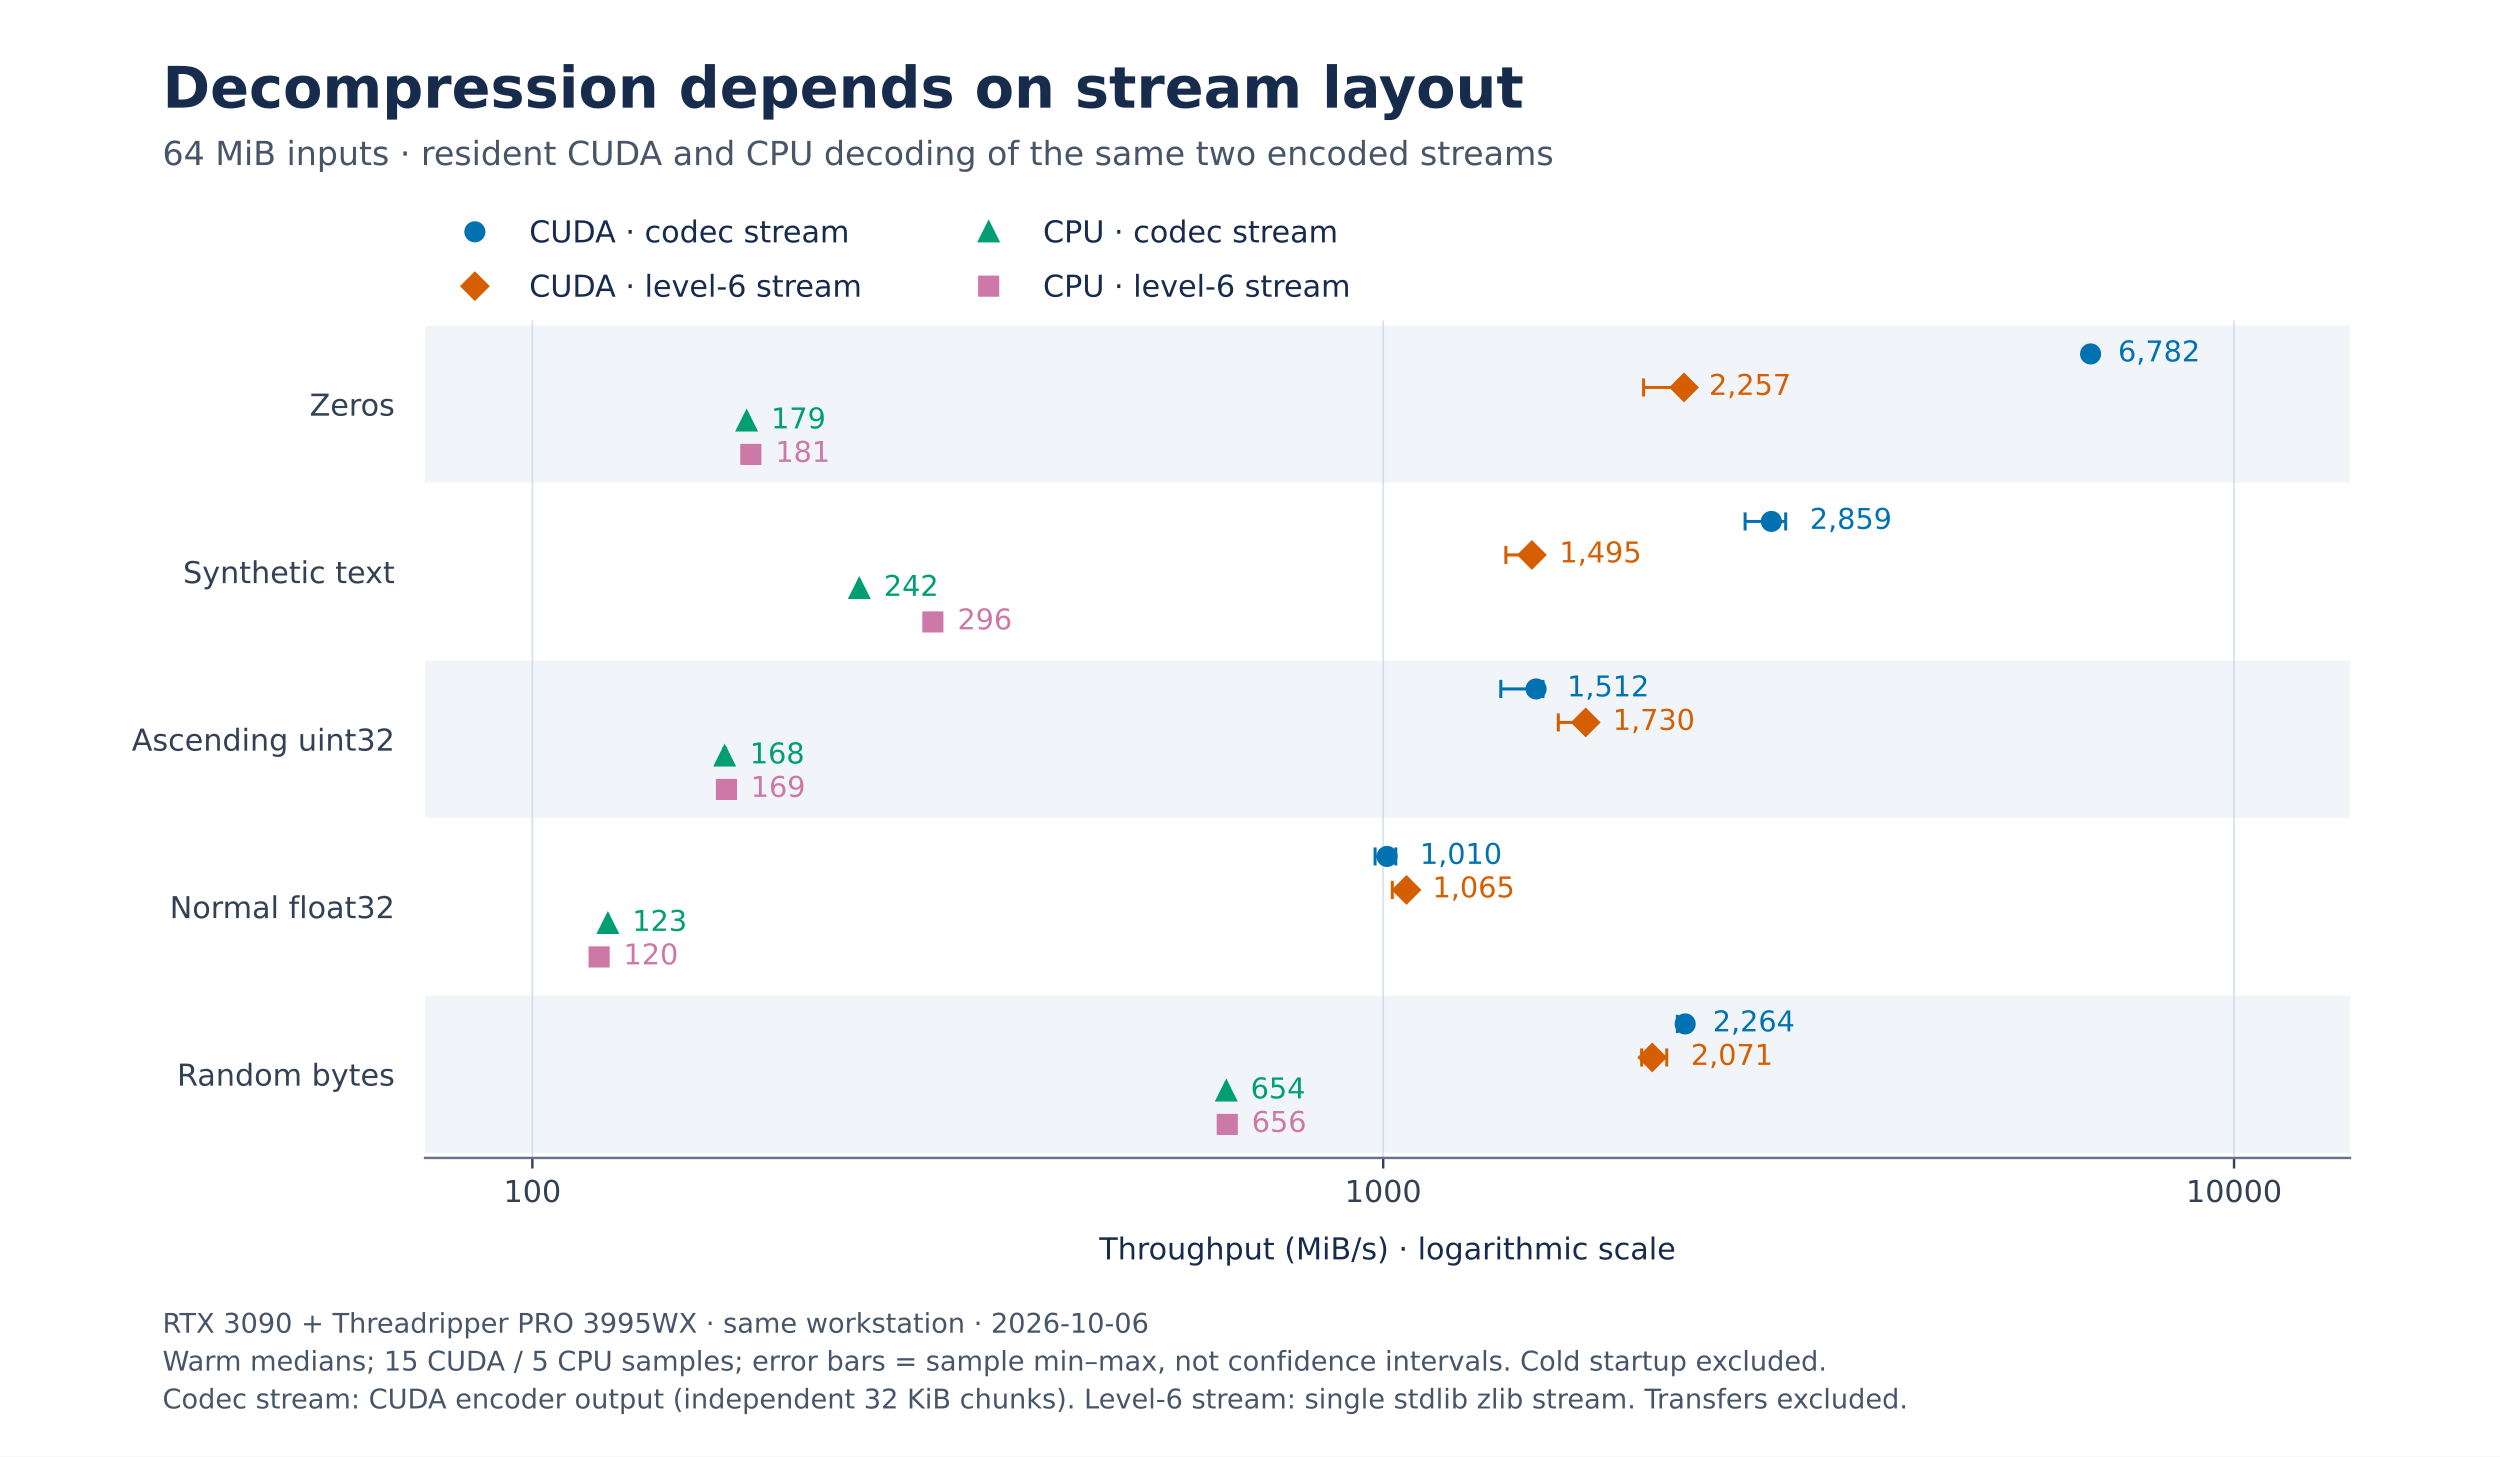
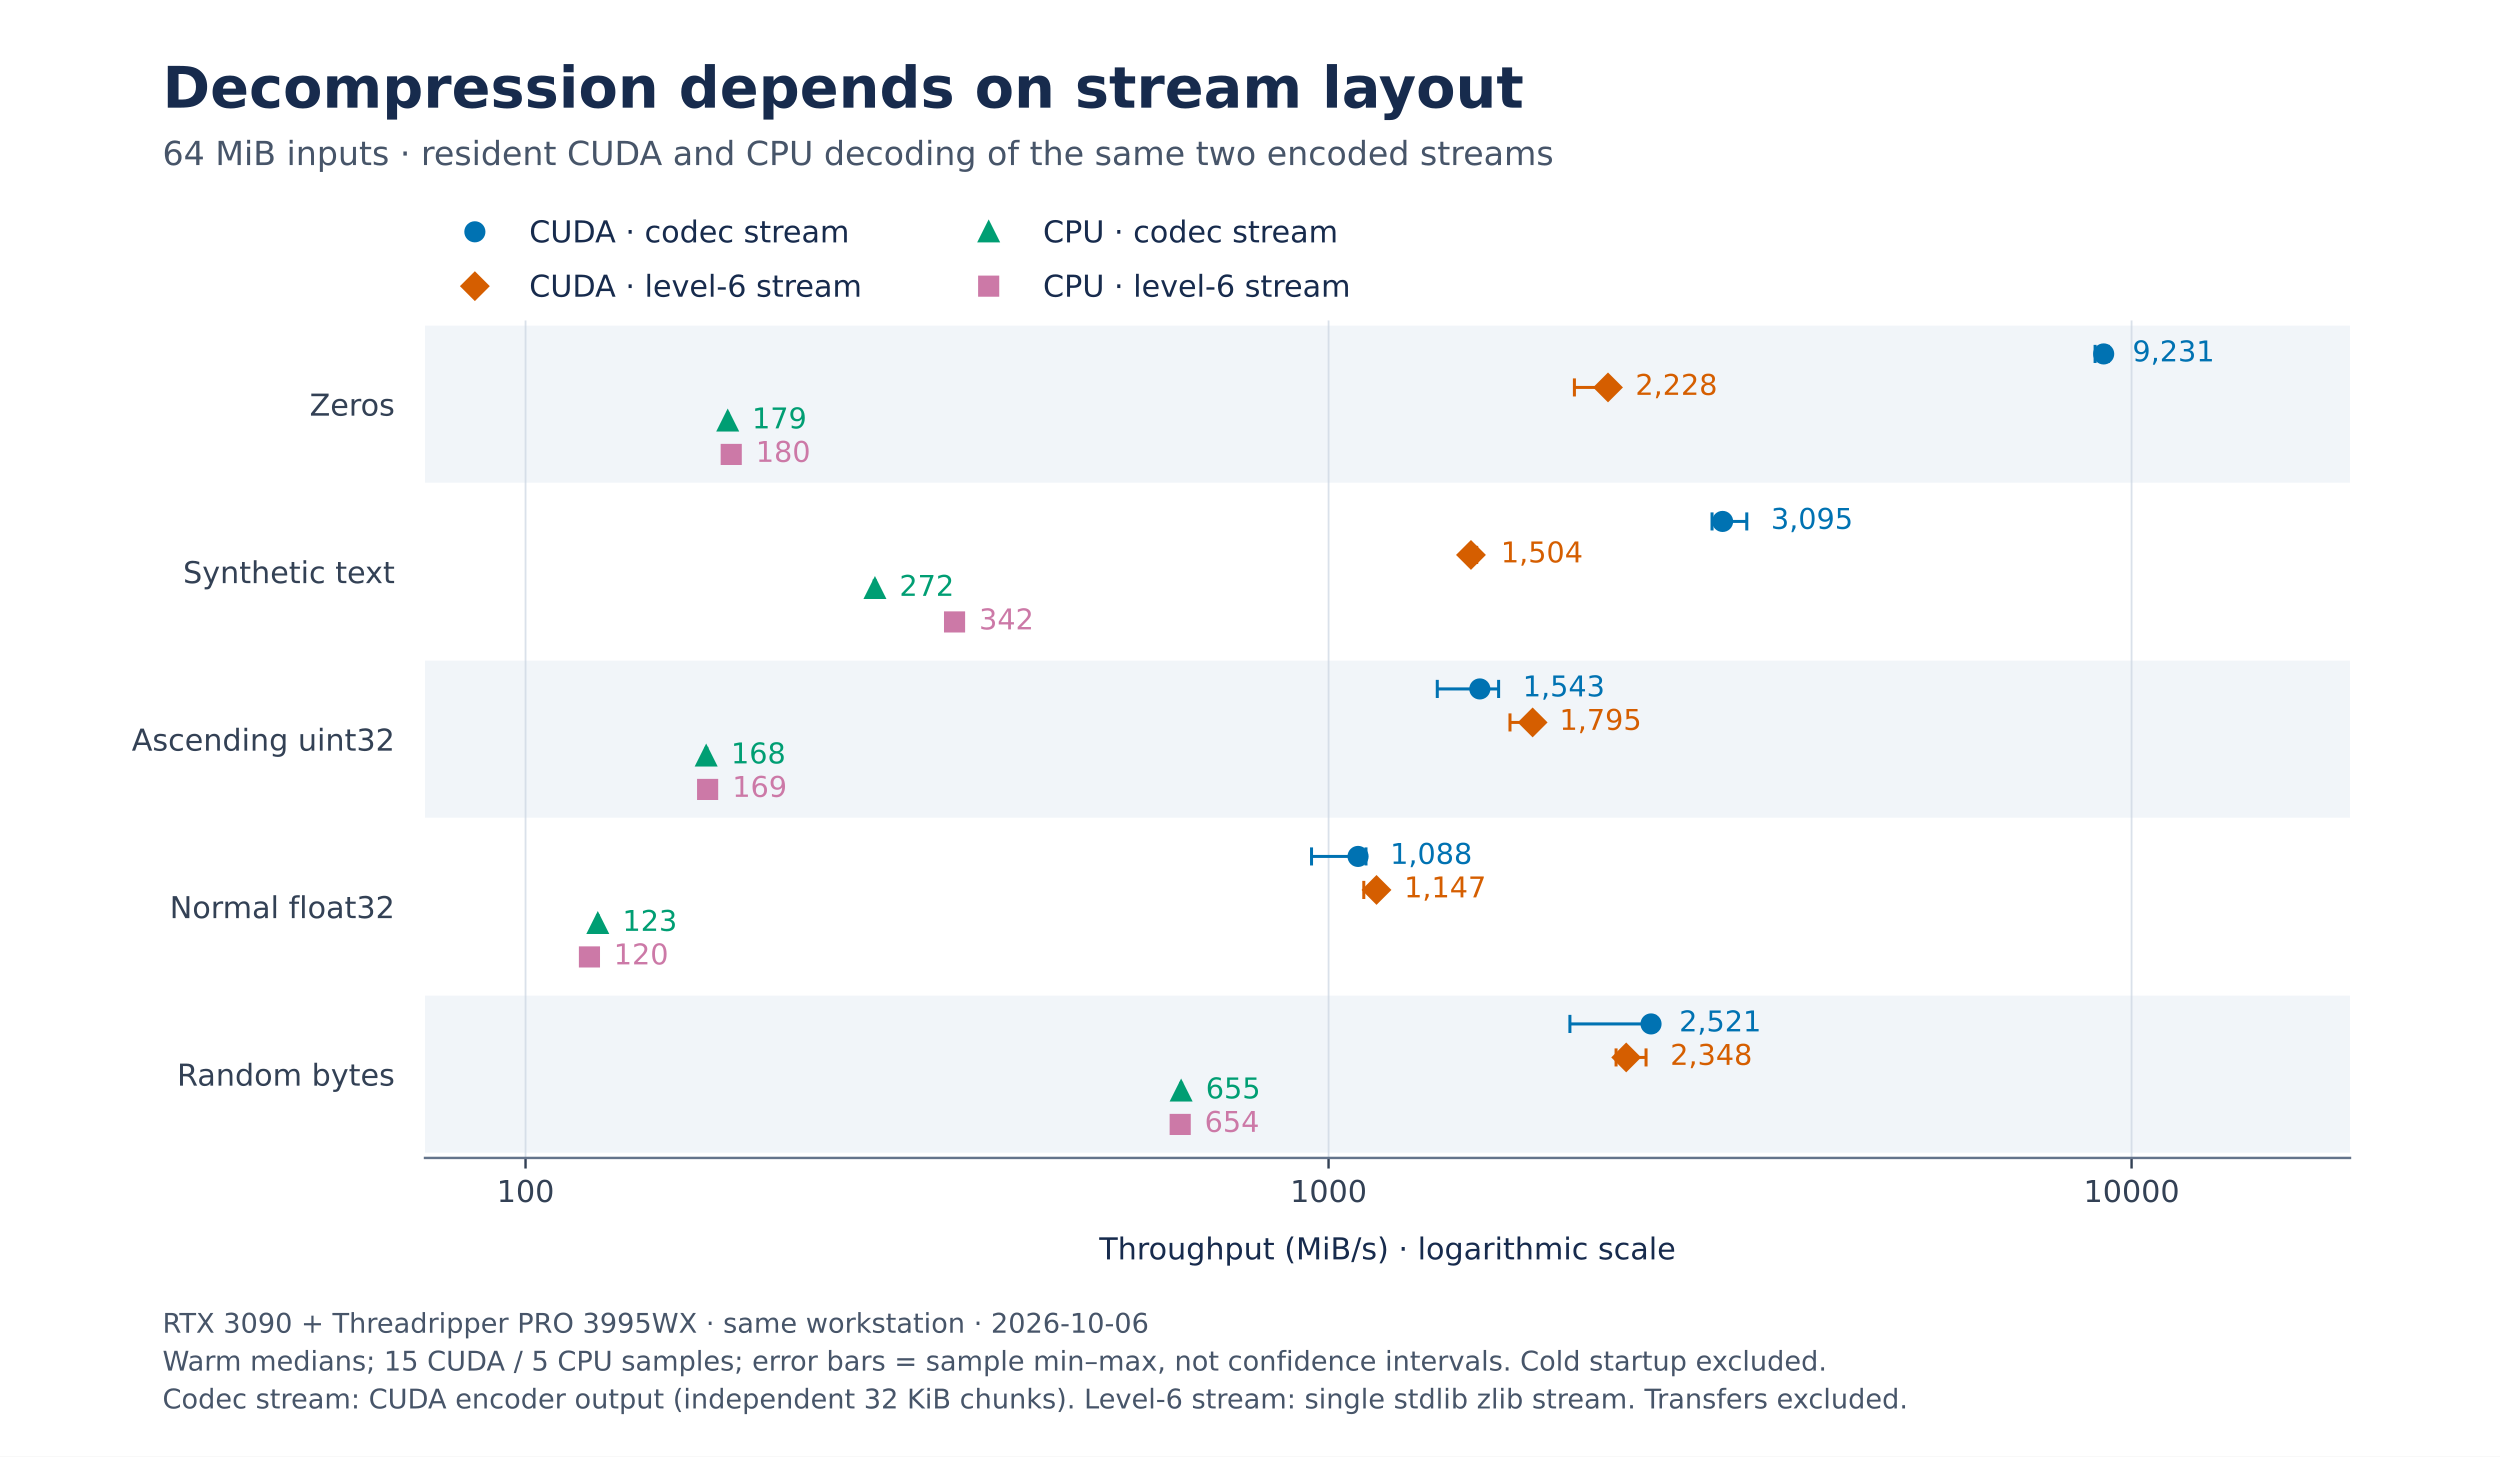
<svg xmlns="http://www.w3.org/2000/svg" xmlns:xlink="http://www.w3.org/1999/xlink" width="828pt" height="482.4pt" viewBox="0 0 828 482.4" version="1.1">
  <defs>
    <style type="text/css">*{stroke-linejoin: round; stroke-linecap: butt}</style>
  </defs>
  <g id="figure_1">
    <g id="patch_1">
      <path d="M 0 482.4 L 828 482.4 L 828 0 L 0 0 z " style="fill: #ffffff" />
    </g>
    <g id="axes_1">
      <g id="patch_2">
        <path d="M 140.76 383.508 L 778.32 383.508 L 778.32 106.128 L 140.76 106.128 z " style="fill: #ffffff" />
      </g>
      <g id="patch_3">
        <path d="M 140.76 108.347 L 778.32 108.347 L 778.32 159.385 L 140.76 159.385 z " clip-path="url(#p7696793b00)" style="fill: #f1f5f9; stroke: #f1f5f9; stroke-linejoin: miter" />
      </g>
      <g id="patch_4">
        <path d="M 140.76 219.299 L 778.32 219.299 L 778.32 270.337 L 140.76 270.337 z " clip-path="url(#p7696793b00)" style="fill: #f1f5f9; stroke: #f1f5f9; stroke-linejoin: miter" />
      </g>
      <g id="patch_5">
        <path d="M 140.76 330.251 L 778.32 330.251 L 778.32 381.289 L 140.76 381.289 z " clip-path="url(#p7696793b00)" style="fill: #f1f5f9; stroke: #f1f5f9; stroke-linejoin: miter" />
      </g>
      <g id="matplotlib.axis_1">
        <g id="xtick_1">
          <g id="line2d_1">
-             <path d="M 176.315 383.508 L 176.315 106.128 " clip-path="url(#p7696793b00)" style="fill: none; stroke: #cbd5e1; stroke-opacity: 0.7; stroke-width: 0.6; stroke-linecap: square" />
+             <path d="M 174.059 383.508 L 174.059 106.128 " clip-path="url(#p7696793b00)" style="fill: none; stroke: #cbd5e1; stroke-opacity: 0.7; stroke-width: 0.6; stroke-linecap: square" />
          </g>
          <g id="line2d_2">
            <defs>
              <path id="mdb11cd550d" d="M 0 0 L 0 3.5 " style="stroke: #334155; stroke-width: 0.8" />
            </defs>
            <g>
-               <use xlink:href="#mdb11cd550d" x="176.315" y="383.508" style="fill: #334155; stroke: #334155; stroke-width: 0.8" />
+               <use xlink:href="#mdb11cd550d" x="174.059" y="383.508" style="fill: #334155; stroke: #334155; stroke-width: 0.8" />
            </g>
          </g>
          <g id="text_1">
-             <text style="font-size: 10px; font-family: 'DejaVu Sans'; text-anchor: middle; fill: #334155" x="176.315" y="398.106" transform="rotate(-0 176.3151 398.1057)">100</text>
+             <text style="font-size: 10px; font-family: 'DejaVu Sans'; text-anchor: middle; fill: #334155" x="174.059" y="398.106" transform="rotate(-0 174.0594 398.1057)">100</text>
          </g>
        </g>
        <g id="xtick_2">
          <g id="line2d_3">
-             <path d="M 458.116 383.508 L 458.116 106.128 " clip-path="url(#p7696793b00)" style="fill: none; stroke: #cbd5e1; stroke-opacity: 0.7; stroke-width: 0.6; stroke-linecap: square" />
+             <path d="M 440.019 383.508 L 440.019 106.128 " clip-path="url(#p7696793b00)" style="fill: none; stroke: #cbd5e1; stroke-opacity: 0.7; stroke-width: 0.6; stroke-linecap: square" />
          </g>
          <g id="line2d_4">
            <g>
-               <use xlink:href="#mdb11cd550d" x="458.116" y="383.508" style="fill: #334155; stroke: #334155; stroke-width: 0.8" />
+               <use xlink:href="#mdb11cd550d" x="440.019" y="383.508" style="fill: #334155; stroke: #334155; stroke-width: 0.8" />
            </g>
          </g>
          <g id="text_2">
-             <text style="font-size: 10px; font-family: 'DejaVu Sans'; text-anchor: middle; fill: #334155" x="458.116" y="398.106" transform="rotate(-0 458.1164 398.1057)">1000</text>
+             <text style="font-size: 10px; font-family: 'DejaVu Sans'; text-anchor: middle; fill: #334155" x="440.019" y="398.106" transform="rotate(-0 440.0189 398.1057)">1000</text>
          </g>
        </g>
        <g id="xtick_3">
          <g id="line2d_5">
-             <path d="M 739.918 383.508 L 739.918 106.128 " clip-path="url(#p7696793b00)" style="fill: none; stroke: #cbd5e1; stroke-opacity: 0.7; stroke-width: 0.6; stroke-linecap: square" />
+             <path d="M 705.978 383.508 L 705.978 106.128 " clip-path="url(#p7696793b00)" style="fill: none; stroke: #cbd5e1; stroke-opacity: 0.7; stroke-width: 0.6; stroke-linecap: square" />
          </g>
          <g id="line2d_6">
            <g>
-               <use xlink:href="#mdb11cd550d" x="739.918" y="383.508" style="fill: #334155; stroke: #334155; stroke-width: 0.8" />
+               <use xlink:href="#mdb11cd550d" x="705.978" y="383.508" style="fill: #334155; stroke: #334155; stroke-width: 0.8" />
            </g>
          </g>
          <g id="text_3">
-             <text style="font-size: 10px; font-family: 'DejaVu Sans'; text-anchor: middle; fill: #334155" x="739.918" y="398.106" transform="rotate(-0 739.9178 398.1057)">10000</text>
+             <text style="font-size: 10px; font-family: 'DejaVu Sans'; text-anchor: middle; fill: #334155" x="705.978" y="398.106" transform="rotate(-0 705.9784 398.1057)">10000</text>
          </g>
        </g>
        <g id="text_4">
          <text style="font-size: 10px; font-family: 'DejaVu Sans'; text-anchor: middle; fill: #172b4d" x="459.54" y="417.106" transform="rotate(-0 459.54 417.1064)">Throughput (MiB/s) · logarithmic scale</text>
        </g>
      </g>
      <g id="matplotlib.axis_2">
        <g id="ytick_1">
          <g id="line2d_7" />
          <g id="text_5">
            <text style="font-size: 10px; font-family: 'DejaVu Sans'; text-anchor: end; fill: #334155" x="130.76" y="137.665" transform="rotate(-0 130.76 137.6648)">Zeros</text>
          </g>
        </g>
        <g id="ytick_2">
          <g id="line2d_8" />
          <g id="text_6">
            <text style="font-size: 10px; font-family: 'DejaVu Sans'; text-anchor: end; fill: #334155" x="130.76" y="193.141" transform="rotate(-0 130.76 193.1412)">Synthetic text</text>
          </g>
        </g>
        <g id="ytick_3">
          <g id="line2d_9" />
          <g id="text_7">
            <text style="font-size: 10px; font-family: 'DejaVu Sans'; text-anchor: end; fill: #334155" x="130.76" y="248.617" transform="rotate(-0 130.76 248.6172)">Ascending uint32</text>
          </g>
        </g>
        <g id="ytick_4">
          <g id="line2d_10" />
          <g id="text_8">
            <text style="font-size: 10px; font-family: 'DejaVu Sans'; text-anchor: end; fill: #334155" x="130.76" y="304.093" transform="rotate(-0 130.76 304.0932)">Normal float32</text>
          </g>
        </g>
        <g id="ytick_5">
          <g id="line2d_11" />
          <g id="text_9">
            <text style="font-size: 10px; font-family: 'DejaVu Sans'; text-anchor: end; fill: #334155" x="130.76" y="359.569" transform="rotate(-0 130.76 359.5692)">Random bytes</text>
          </g>
        </g>
      </g>
      <g id="patch_6">
        <path d="M 140.76 383.508 L 778.32 383.508 " style="fill: none; stroke: #64748b; stroke-width: 0.8; stroke-linejoin: miter; stroke-linecap: square" />
      </g>
      <g id="LineCollection_1">
-         <path d="M 691.372 117.223 L 693.489 117.223 " clip-path="url(#p7696793b00)" style="fill: none; stroke: #0072b2" />
+         <path d="M 693.895 117.223 L 698.258 117.223 " clip-path="url(#p7696793b00)" style="fill: none; stroke: #0072b2" />
      </g>
      <g id="line2d_12">
        <defs>
          <path id="m80cfbcdc09" d="M 0 3 L 0 -3 " style="stroke: #0072b2" />
        </defs>
        <g clip-path="url(#p7696793b00)">
-           <use xlink:href="#m80cfbcdc09" x="691.372" y="117.223" style="fill: #0072b2; stroke: #0072b2" />
+           <use xlink:href="#m80cfbcdc09" x="693.895" y="117.223" style="fill: #0072b2; stroke: #0072b2" />
        </g>
      </g>
      <g id="line2d_13">
        <g clip-path="url(#p7696793b00)">
-           <use xlink:href="#m80cfbcdc09" x="693.489" y="117.223" style="fill: #0072b2; stroke: #0072b2" />
+           <use xlink:href="#m80cfbcdc09" x="698.258" y="117.223" style="fill: #0072b2; stroke: #0072b2" />
        </g>
      </g>
      <g id="text_10">
-         <text style="font-size: 9.5px; font-family: 'DejaVu Sans'; text-anchor: start; fill: #0072b2" x="701.489" y="119.691" transform="rotate(-0 701.4893 119.691)">6,782</text>
+         <text style="font-size: 9.5px; font-family: 'DejaVu Sans'; text-anchor: start; fill: #0072b2" x="706.258" y="119.691" transform="rotate(-0 706.2582 119.691)">9,231</text>
      </g>
      <g id="LineCollection_2">
-         <path d="M 544.357 128.318 L 558.009 128.318 " clip-path="url(#p7696793b00)" style="fill: none; stroke: #d55e00" />
+         <path d="M 521.445 128.318 L 533.624 128.318 " clip-path="url(#p7696793b00)" style="fill: none; stroke: #d55e00" />
      </g>
      <g id="line2d_14">
        <defs>
          <path id="mbd5bac8d59" d="M 0 3 L 0 -3 " style="stroke: #d55e00" />
        </defs>
        <g clip-path="url(#p7696793b00)">
-           <use xlink:href="#mbd5bac8d59" x="544.357" y="128.318" style="fill: #d55e00; stroke: #d55e00" />
+           <use xlink:href="#mbd5bac8d59" x="521.445" y="128.318" style="fill: #d55e00; stroke: #d55e00" />
        </g>
      </g>
      <g id="line2d_15">
        <g clip-path="url(#p7696793b00)">
-           <use xlink:href="#mbd5bac8d59" x="558.009" y="128.318" style="fill: #d55e00; stroke: #d55e00" />
+           <use xlink:href="#mbd5bac8d59" x="533.624" y="128.318" style="fill: #d55e00; stroke: #d55e00" />
        </g>
      </g>
      <g id="text_11">
-         <text style="font-size: 9.5px; font-family: 'DejaVu Sans'; text-anchor: start; fill: #d55e00" x="566.009" y="130.786" transform="rotate(-0 566.0086 130.7862)">2,257</text>
+         <text style="font-size: 9.5px; font-family: 'DejaVu Sans'; text-anchor: start; fill: #d55e00" x="541.624" y="130.786" transform="rotate(-0 541.6245 130.7862)">2,228</text>
      </g>
      <g id="LineCollection_3">
-         <path d="M 247.245 139.414 L 247.387 139.414 " clip-path="url(#p7696793b00)" style="fill: none; stroke: #009e73" />
+         <path d="M 240.971 139.414 L 241.075 139.414 " clip-path="url(#p7696793b00)" style="fill: none; stroke: #009e73" />
      </g>
      <g id="line2d_16">
        <defs>
          <path id="md7ef5a2eea" d="M 0 3 L 0 -3 " style="stroke: #009e73" />
        </defs>
        <g clip-path="url(#p7696793b00)">
-           <use xlink:href="#md7ef5a2eea" x="247.245" y="139.414" style="fill: #009e73; stroke: #009e73" />
+           <use xlink:href="#md7ef5a2eea" x="240.971" y="139.414" style="fill: #009e73; stroke: #009e73" />
        </g>
      </g>
      <g id="line2d_17">
        <g clip-path="url(#p7696793b00)">
-           <use xlink:href="#md7ef5a2eea" x="247.387" y="139.414" style="fill: #009e73; stroke: #009e73" />
+           <use xlink:href="#md7ef5a2eea" x="241.075" y="139.414" style="fill: #009e73; stroke: #009e73" />
        </g>
      </g>
      <g id="text_12">
-         <text style="font-size: 9.5px; font-family: 'DejaVu Sans'; text-anchor: start; fill: #009e73" x="255.387" y="141.881" transform="rotate(-0 255.3872 141.8814)">179</text>
+         <text style="font-size: 9.5px; font-family: 'DejaVu Sans'; text-anchor: start; fill: #009e73" x="249.075" y="141.881" transform="rotate(-0 249.0749 141.8814)">179</text>
      </g>
      <g id="LineCollection_4">
-         <path d="M 248.674 150.509 L 248.814 150.509 " clip-path="url(#p7696793b00)" style="fill: none; stroke: #cc79a7" />
+         <path d="M 242.048 150.509 L 242.33 150.509 " clip-path="url(#p7696793b00)" style="fill: none; stroke: #cc79a7" />
      </g>
      <g id="line2d_18">
        <defs>
          <path id="me2fd30c0d4" d="M 0 3 L 0 -3 " style="stroke: #cc79a7" />
        </defs>
        <g clip-path="url(#p7696793b00)">
-           <use xlink:href="#me2fd30c0d4" x="248.674" y="150.509" style="fill: #cc79a7; stroke: #cc79a7" />
+           <use xlink:href="#me2fd30c0d4" x="242.048" y="150.509" style="fill: #cc79a7; stroke: #cc79a7" />
        </g>
      </g>
      <g id="line2d_19">
        <g clip-path="url(#p7696793b00)">
-           <use xlink:href="#me2fd30c0d4" x="248.814" y="150.509" style="fill: #cc79a7; stroke: #cc79a7" />
+           <use xlink:href="#me2fd30c0d4" x="242.33" y="150.509" style="fill: #cc79a7; stroke: #cc79a7" />
        </g>
      </g>
      <g id="text_13">
-         <text style="font-size: 9.5px; font-family: 'DejaVu Sans'; text-anchor: start; fill: #cc79a7" x="256.814" y="152.977" transform="rotate(-0 256.8142 152.9766)">181</text>
+         <text style="font-size: 9.5px; font-family: 'DejaVu Sans'; text-anchor: start; fill: #cc79a7" x="250.33" y="152.977" transform="rotate(-0 250.3302 152.9766)">180</text>
      </g>
      <g id="LineCollection_5">
-         <path d="M 577.983 172.699 L 591.414 172.699 " clip-path="url(#p7696793b00)" style="fill: none; stroke: #0072b2" />
+         <path d="M 567.027 172.699 L 578.532 172.699 " clip-path="url(#p7696793b00)" style="fill: none; stroke: #0072b2" />
      </g>
      <g id="line2d_20">
        <g clip-path="url(#p7696793b00)">
-           <use xlink:href="#m80cfbcdc09" x="577.983" y="172.699" style="fill: #0072b2; stroke: #0072b2" />
+           <use xlink:href="#m80cfbcdc09" x="567.027" y="172.699" style="fill: #0072b2; stroke: #0072b2" />
        </g>
      </g>
      <g id="line2d_21">
        <g clip-path="url(#p7696793b00)">
-           <use xlink:href="#m80cfbcdc09" x="591.414" y="172.699" style="fill: #0072b2; stroke: #0072b2" />
+           <use xlink:href="#m80cfbcdc09" x="578.532" y="172.699" style="fill: #0072b2; stroke: #0072b2" />
        </g>
      </g>
      <g id="text_14">
-         <text style="font-size: 9.5px; font-family: 'DejaVu Sans'; text-anchor: start; fill: #0072b2" x="599.414" y="175.167" transform="rotate(-0 599.4139 175.167)">2,859</text>
+         <text style="font-size: 9.5px; font-family: 'DejaVu Sans'; text-anchor: start; fill: #0072b2" x="586.532" y="175.167" transform="rotate(-0 586.5316 175.167)">3,095</text>
      </g>
      <g id="LineCollection_6">
-         <path d="M 498.747 183.794 L 508.497 183.794 " clip-path="url(#p7696793b00)" style="fill: none; stroke: #d55e00" />
+         <path d="M 486.151 183.794 L 489.081 183.794 " clip-path="url(#p7696793b00)" style="fill: none; stroke: #d55e00" />
      </g>
      <g id="line2d_22">
        <g clip-path="url(#p7696793b00)">
-           <use xlink:href="#mbd5bac8d59" x="498.747" y="183.794" style="fill: #d55e00; stroke: #d55e00" />
+           <use xlink:href="#mbd5bac8d59" x="486.151" y="183.794" style="fill: #d55e00; stroke: #d55e00" />
        </g>
      </g>
      <g id="line2d_23">
        <g clip-path="url(#p7696793b00)">
-           <use xlink:href="#mbd5bac8d59" x="508.497" y="183.794" style="fill: #d55e00; stroke: #d55e00" />
+           <use xlink:href="#mbd5bac8d59" x="489.081" y="183.794" style="fill: #d55e00; stroke: #d55e00" />
        </g>
      </g>
      <g id="text_15">
-         <text style="font-size: 9.5px; font-family: 'DejaVu Sans'; text-anchor: start; fill: #d55e00" x="516.497" y="186.262" transform="rotate(-0 516.4972 186.2622)">1,495</text>
+         <text style="font-size: 9.5px; font-family: 'DejaVu Sans'; text-anchor: start; fill: #d55e00" x="497.081" y="186.262" transform="rotate(-0 497.0807 186.2622)">1,504</text>
      </g>
      <g id="LineCollection_7">
-         <path d="M 284.578 194.89 L 284.736 194.89 " clip-path="url(#p7696793b00)" style="fill: none; stroke: #009e73" />
+         <path d="M 289.524 194.89 L 289.884 194.89 " clip-path="url(#p7696793b00)" style="fill: none; stroke: #009e73" />
      </g>
      <g id="line2d_24">
        <g clip-path="url(#p7696793b00)">
-           <use xlink:href="#md7ef5a2eea" x="284.578" y="194.89" style="fill: #009e73; stroke: #009e73" />
+           <use xlink:href="#md7ef5a2eea" x="289.524" y="194.89" style="fill: #009e73; stroke: #009e73" />
        </g>
      </g>
      <g id="line2d_25">
        <g clip-path="url(#p7696793b00)">
-           <use xlink:href="#md7ef5a2eea" x="284.736" y="194.89" style="fill: #009e73; stroke: #009e73" />
+           <use xlink:href="#md7ef5a2eea" x="289.884" y="194.89" style="fill: #009e73; stroke: #009e73" />
        </g>
      </g>
      <g id="text_16">
-         <text style="font-size: 9.5px; font-family: 'DejaVu Sans'; text-anchor: start; fill: #009e73" x="292.736" y="197.357" transform="rotate(-0 292.7363 197.3574)">242</text>
+         <text style="font-size: 9.5px; font-family: 'DejaVu Sans'; text-anchor: start; fill: #009e73" x="297.884" y="197.357" transform="rotate(-0 297.8843 197.3574)">272</text>
      </g>
      <g id="LineCollection_8">
-         <path d="M 308.83 205.985 L 309.092 205.985 " clip-path="url(#p7696793b00)" style="fill: none; stroke: #cc79a7" />
+         <path d="M 315.996 205.985 L 316.265 205.985 " clip-path="url(#p7696793b00)" style="fill: none; stroke: #cc79a7" />
      </g>
      <g id="line2d_26">
        <g clip-path="url(#p7696793b00)">
-           <use xlink:href="#me2fd30c0d4" x="308.83" y="205.985" style="fill: #cc79a7; stroke: #cc79a7" />
+           <use xlink:href="#me2fd30c0d4" x="315.996" y="205.985" style="fill: #cc79a7; stroke: #cc79a7" />
        </g>
      </g>
      <g id="line2d_27">
        <g clip-path="url(#p7696793b00)">
-           <use xlink:href="#me2fd30c0d4" x="309.092" y="205.985" style="fill: #cc79a7; stroke: #cc79a7" />
+           <use xlink:href="#me2fd30c0d4" x="316.265" y="205.985" style="fill: #cc79a7; stroke: #cc79a7" />
        </g>
      </g>
      <g id="text_17">
-         <text style="font-size: 9.5px; font-family: 'DejaVu Sans'; text-anchor: start; fill: #cc79a7" x="317.092" y="208.453" transform="rotate(-0 317.0921 208.4526)">296</text>
+         <text style="font-size: 9.5px; font-family: 'DejaVu Sans'; text-anchor: start; fill: #cc79a7" x="324.265" y="208.453" transform="rotate(-0 324.2652 208.4526)">342</text>
      </g>
      <g id="LineCollection_9">
-         <path d="M 497.065 228.175 L 511.03 228.175 " clip-path="url(#p7696793b00)" style="fill: none; stroke: #0072b2" />
+         <path d="M 476.03 228.175 L 496.338 228.175 " clip-path="url(#p7696793b00)" style="fill: none; stroke: #0072b2" />
      </g>
      <g id="line2d_28">
        <g clip-path="url(#p7696793b00)">
-           <use xlink:href="#m80cfbcdc09" x="497.065" y="228.175" style="fill: #0072b2; stroke: #0072b2" />
+           <use xlink:href="#m80cfbcdc09" x="476.03" y="228.175" style="fill: #0072b2; stroke: #0072b2" />
        </g>
      </g>
      <g id="line2d_29">
        <g clip-path="url(#p7696793b00)">
-           <use xlink:href="#m80cfbcdc09" x="511.03" y="228.175" style="fill: #0072b2; stroke: #0072b2" />
+           <use xlink:href="#m80cfbcdc09" x="496.338" y="228.175" style="fill: #0072b2; stroke: #0072b2" />
        </g>
      </g>
      <g id="text_18">
-         <text style="font-size: 9.5px; font-family: 'DejaVu Sans'; text-anchor: start; fill: #0072b2" x="519.03" y="230.643" transform="rotate(-0 519.0304 230.643)">1,512</text>
+         <text style="font-size: 9.5px; font-family: 'DejaVu Sans'; text-anchor: start; fill: #0072b2" x="504.338" y="230.643" transform="rotate(-0 504.3382 230.643)">1,543</text>
      </g>
      <g id="LineCollection_10">
-         <path d="M 516.112 239.27 L 526.162 239.27 " clip-path="url(#p7696793b00)" style="fill: none; stroke: #d55e00" />
+         <path d="M 500.108 239.27 L 508.5 239.27 " clip-path="url(#p7696793b00)" style="fill: none; stroke: #d55e00" />
      </g>
      <g id="line2d_30">
        <g clip-path="url(#p7696793b00)">
-           <use xlink:href="#mbd5bac8d59" x="516.112" y="239.27" style="fill: #d55e00; stroke: #d55e00" />
+           <use xlink:href="#mbd5bac8d59" x="500.108" y="239.27" style="fill: #d55e00; stroke: #d55e00" />
        </g>
      </g>
      <g id="line2d_31">
        <g clip-path="url(#p7696793b00)">
-           <use xlink:href="#mbd5bac8d59" x="526.162" y="239.27" style="fill: #d55e00; stroke: #d55e00" />
+           <use xlink:href="#mbd5bac8d59" x="508.5" y="239.27" style="fill: #d55e00; stroke: #d55e00" />
        </g>
      </g>
      <g id="text_19">
-         <text style="font-size: 9.5px; font-family: 'DejaVu Sans'; text-anchor: start; fill: #d55e00" x="534.162" y="241.738" transform="rotate(-0 534.1623 241.7382)">1,730</text>
+         <text style="font-size: 9.5px; font-family: 'DejaVu Sans'; text-anchor: start; fill: #d55e00" x="516.5" y="241.738" transform="rotate(-0 516.5002 241.7382)">1,795</text>
      </g>
      <g id="LineCollection_11">
-         <path d="M 239.707 250.366 L 240.347 250.366 " clip-path="url(#p7696793b00)" style="fill: none; stroke: #009e73" />
+         <path d="M 233.841 250.366 L 234.105 250.366 " clip-path="url(#p7696793b00)" style="fill: none; stroke: #009e73" />
      </g>
      <g id="line2d_32">
        <g clip-path="url(#p7696793b00)">
-           <use xlink:href="#md7ef5a2eea" x="239.707" y="250.366" style="fill: #009e73; stroke: #009e73" />
+           <use xlink:href="#md7ef5a2eea" x="233.841" y="250.366" style="fill: #009e73; stroke: #009e73" />
        </g>
      </g>
      <g id="line2d_33">
        <g clip-path="url(#p7696793b00)">
-           <use xlink:href="#md7ef5a2eea" x="240.347" y="250.366" style="fill: #009e73; stroke: #009e73" />
+           <use xlink:href="#md7ef5a2eea" x="234.105" y="250.366" style="fill: #009e73; stroke: #009e73" />
        </g>
      </g>
      <g id="text_20">
-         <text style="font-size: 9.5px; font-family: 'DejaVu Sans'; text-anchor: start; fill: #009e73" x="248.347" y="252.833" transform="rotate(-0 248.3474 252.8334)">168</text>
+         <text style="font-size: 9.5px; font-family: 'DejaVu Sans'; text-anchor: start; fill: #009e73" x="242.105" y="252.833" transform="rotate(-0 242.1047 252.8334)">168</text>
      </g>
      <g id="LineCollection_12">
-         <path d="M 240.509 261.461 L 240.647 261.461 " clip-path="url(#p7696793b00)" style="fill: none; stroke: #cc79a7" />
+         <path d="M 234.119 261.461 L 234.538 261.461 " clip-path="url(#p7696793b00)" style="fill: none; stroke: #cc79a7" />
      </g>
      <g id="line2d_34">
        <g clip-path="url(#p7696793b00)">
-           <use xlink:href="#me2fd30c0d4" x="240.509" y="261.461" style="fill: #cc79a7; stroke: #cc79a7" />
+           <use xlink:href="#me2fd30c0d4" x="234.119" y="261.461" style="fill: #cc79a7; stroke: #cc79a7" />
        </g>
      </g>
      <g id="line2d_35">
        <g clip-path="url(#p7696793b00)">
-           <use xlink:href="#me2fd30c0d4" x="240.647" y="261.461" style="fill: #cc79a7; stroke: #cc79a7" />
+           <use xlink:href="#me2fd30c0d4" x="234.538" y="261.461" style="fill: #cc79a7; stroke: #cc79a7" />
        </g>
      </g>
      <g id="text_21">
-         <text style="font-size: 9.5px; font-family: 'DejaVu Sans'; text-anchor: start; fill: #cc79a7" x="248.647" y="263.929" transform="rotate(-0 248.647 263.9286)">169</text>
+         <text style="font-size: 9.5px; font-family: 'DejaVu Sans'; text-anchor: start; fill: #cc79a7" x="242.538" y="263.929" transform="rotate(-0 242.5378 263.9286)">169</text>
      </g>
      <g id="LineCollection_13">
-         <path d="M 455.435 283.651 L 462.288 283.651 " clip-path="url(#p7696793b00)" style="fill: none; stroke: #0072b2" />
+         <path d="M 434.378 283.651 L 452.412 283.651 " clip-path="url(#p7696793b00)" style="fill: none; stroke: #0072b2" />
      </g>
      <g id="line2d_36">
        <g clip-path="url(#p7696793b00)">
-           <use xlink:href="#m80cfbcdc09" x="455.435" y="283.651" style="fill: #0072b2; stroke: #0072b2" />
+           <use xlink:href="#m80cfbcdc09" x="434.378" y="283.651" style="fill: #0072b2; stroke: #0072b2" />
        </g>
      </g>
      <g id="line2d_37">
        <g clip-path="url(#p7696793b00)">
-           <use xlink:href="#m80cfbcdc09" x="462.288" y="283.651" style="fill: #0072b2; stroke: #0072b2" />
+           <use xlink:href="#m80cfbcdc09" x="452.412" y="283.651" style="fill: #0072b2; stroke: #0072b2" />
        </g>
      </g>
      <g id="text_22">
-         <text style="font-size: 9.5px; font-family: 'DejaVu Sans'; text-anchor: start; fill: #0072b2" x="470.288" y="286.119" transform="rotate(-0 470.2875 286.119)">1,010</text>
+         <text style="font-size: 9.5px; font-family: 'DejaVu Sans'; text-anchor: start; fill: #0072b2" x="460.412" y="286.119" transform="rotate(-0 460.4116 286.119)">1,088</text>
      </g>
      <g id="LineCollection_14">
-         <path d="M 461.134 294.746 L 466.471 294.746 " clip-path="url(#p7696793b00)" style="fill: none; stroke: #d55e00" />
+         <path d="M 451.687 294.746 L 457.044 294.746 " clip-path="url(#p7696793b00)" style="fill: none; stroke: #d55e00" />
      </g>
      <g id="line2d_38">
        <g clip-path="url(#p7696793b00)">
-           <use xlink:href="#mbd5bac8d59" x="461.134" y="294.746" style="fill: #d55e00; stroke: #d55e00" />
+           <use xlink:href="#mbd5bac8d59" x="451.687" y="294.746" style="fill: #d55e00; stroke: #d55e00" />
        </g>
      </g>
      <g id="line2d_39">
        <g clip-path="url(#p7696793b00)">
-           <use xlink:href="#mbd5bac8d59" x="466.471" y="294.746" style="fill: #d55e00; stroke: #d55e00" />
+           <use xlink:href="#mbd5bac8d59" x="457.044" y="294.746" style="fill: #d55e00; stroke: #d55e00" />
        </g>
      </g>
      <g id="text_23">
-         <text style="font-size: 9.5px; font-family: 'DejaVu Sans'; text-anchor: start; fill: #d55e00" x="474.471" y="297.214" transform="rotate(-0 474.4708 297.2142)">1,065</text>
+         <text style="font-size: 9.5px; font-family: 'DejaVu Sans'; text-anchor: start; fill: #d55e00" x="465.044" y="297.214" transform="rotate(-0 465.0436 297.2142)">1,147</text>
      </g>
      <g id="LineCollection_15">
-         <path d="M 201.206 305.842 L 201.424 305.842 " clip-path="url(#p7696793b00)" style="fill: none; stroke: #009e73" />
+         <path d="M 197.879 305.842 L 198.159 305.842 " clip-path="url(#p7696793b00)" style="fill: none; stroke: #009e73" />
      </g>
      <g id="line2d_40">
        <g clip-path="url(#p7696793b00)">
-           <use xlink:href="#md7ef5a2eea" x="201.206" y="305.842" style="fill: #009e73; stroke: #009e73" />
+           <use xlink:href="#md7ef5a2eea" x="197.879" y="305.842" style="fill: #009e73; stroke: #009e73" />
        </g>
      </g>
      <g id="line2d_41">
        <g clip-path="url(#p7696793b00)">
-           <use xlink:href="#md7ef5a2eea" x="201.424" y="305.842" style="fill: #009e73; stroke: #009e73" />
+           <use xlink:href="#md7ef5a2eea" x="198.159" y="305.842" style="fill: #009e73; stroke: #009e73" />
        </g>
      </g>
      <g id="text_24">
-         <text style="font-size: 9.5px; font-family: 'DejaVu Sans'; text-anchor: start; fill: #009e73" x="209.424" y="308.309" transform="rotate(-0 209.4242 308.3094)">123</text>
+         <text style="font-size: 9.5px; font-family: 'DejaVu Sans'; text-anchor: start; fill: #009e73" x="206.159" y="308.309" transform="rotate(-0 206.1592 308.3094)">123</text>
      </g>
      <g id="LineCollection_16">
-         <path d="M 198.281 316.937 L 198.513 316.937 " clip-path="url(#p7696793b00)" style="fill: none; stroke: #cc79a7" />
+         <path d="M 195.048 316.937 L 195.279 316.937 " clip-path="url(#p7696793b00)" style="fill: none; stroke: #cc79a7" />
      </g>
      <g id="line2d_42">
        <g clip-path="url(#p7696793b00)">
-           <use xlink:href="#me2fd30c0d4" x="198.281" y="316.937" style="fill: #cc79a7; stroke: #cc79a7" />
+           <use xlink:href="#me2fd30c0d4" x="195.048" y="316.937" style="fill: #cc79a7; stroke: #cc79a7" />
        </g>
      </g>
      <g id="line2d_43">
        <g clip-path="url(#p7696793b00)">
-           <use xlink:href="#me2fd30c0d4" x="198.513" y="316.937" style="fill: #cc79a7; stroke: #cc79a7" />
+           <use xlink:href="#me2fd30c0d4" x="195.279" y="316.937" style="fill: #cc79a7; stroke: #cc79a7" />
        </g>
      </g>
      <g id="text_25">
-         <text style="font-size: 9.5px; font-family: 'DejaVu Sans'; text-anchor: start; fill: #cc79a7" x="206.513" y="319.405" transform="rotate(-0 206.5128 319.4046)">120</text>
+         <text style="font-size: 9.5px; font-family: 'DejaVu Sans'; text-anchor: start; fill: #cc79a7" x="203.279" y="319.405" transform="rotate(-0 203.2786 319.4046)">120</text>
      </g>
      <g id="LineCollection_17">
-         <path d="M 555.537 339.127 L 559.264 339.127 " clip-path="url(#p7696793b00)" style="fill: none; stroke: #0072b2" />
+         <path d="M 519.953 339.127 L 548.132 339.127 " clip-path="url(#p7696793b00)" style="fill: none; stroke: #0072b2" />
      </g>
      <g id="line2d_44">
        <g clip-path="url(#p7696793b00)">
-           <use xlink:href="#m80cfbcdc09" x="555.537" y="339.127" style="fill: #0072b2; stroke: #0072b2" />
+           <use xlink:href="#m80cfbcdc09" x="519.953" y="339.127" style="fill: #0072b2; stroke: #0072b2" />
        </g>
      </g>
      <g id="line2d_45">
        <g clip-path="url(#p7696793b00)">
-           <use xlink:href="#m80cfbcdc09" x="559.264" y="339.127" style="fill: #0072b2; stroke: #0072b2" />
+           <use xlink:href="#m80cfbcdc09" x="548.132" y="339.127" style="fill: #0072b2; stroke: #0072b2" />
        </g>
      </g>
      <g id="text_26">
-         <text style="font-size: 9.5px; font-family: 'DejaVu Sans'; text-anchor: start; fill: #0072b2" x="567.264" y="341.595" transform="rotate(-0 567.264 341.595)">2,264</text>
+         <text style="font-size: 9.5px; font-family: 'DejaVu Sans'; text-anchor: start; fill: #0072b2" x="556.132" y="341.595" transform="rotate(-0 556.1315 341.595)">2,521</text>
      </g>
      <g id="LineCollection_18">
-         <path d="M 543.711 350.222 L 552.022 350.222 " clip-path="url(#p7696793b00)" style="fill: none; stroke: #d55e00" />
+         <path d="M 535.243 350.222 L 545.172 350.222 " clip-path="url(#p7696793b00)" style="fill: none; stroke: #d55e00" />
      </g>
      <g id="line2d_46">
        <g clip-path="url(#p7696793b00)">
-           <use xlink:href="#mbd5bac8d59" x="543.711" y="350.222" style="fill: #d55e00; stroke: #d55e00" />
+           <use xlink:href="#mbd5bac8d59" x="535.243" y="350.222" style="fill: #d55e00; stroke: #d55e00" />
        </g>
      </g>
      <g id="line2d_47">
        <g clip-path="url(#p7696793b00)">
-           <use xlink:href="#mbd5bac8d59" x="552.022" y="350.222" style="fill: #d55e00; stroke: #d55e00" />
+           <use xlink:href="#mbd5bac8d59" x="545.172" y="350.222" style="fill: #d55e00; stroke: #d55e00" />
        </g>
      </g>
      <g id="text_27">
-         <text style="font-size: 9.5px; font-family: 'DejaVu Sans'; text-anchor: start; fill: #d55e00" x="560.022" y="352.69" transform="rotate(-0 560.022 352.6902)">2,071</text>
+         <text style="font-size: 9.5px; font-family: 'DejaVu Sans'; text-anchor: start; fill: #d55e00" x="553.172" y="352.69" transform="rotate(-0 553.1723 352.6902)">2,348</text>
      </g>
      <g id="LineCollection_19">
-         <path d="M 406.069 361.318 L 406.219 361.318 " clip-path="url(#p7696793b00)" style="fill: none; stroke: #009e73" />
+         <path d="M 391.069 361.318 L 391.351 361.318 " clip-path="url(#p7696793b00)" style="fill: none; stroke: #009e73" />
      </g>
      <g id="line2d_48">
        <g clip-path="url(#p7696793b00)">
-           <use xlink:href="#md7ef5a2eea" x="406.069" y="361.318" style="fill: #009e73; stroke: #009e73" />
+           <use xlink:href="#md7ef5a2eea" x="391.069" y="361.318" style="fill: #009e73; stroke: #009e73" />
        </g>
      </g>
      <g id="line2d_49">
        <g clip-path="url(#p7696793b00)">
-           <use xlink:href="#md7ef5a2eea" x="406.219" y="361.318" style="fill: #009e73; stroke: #009e73" />
+           <use xlink:href="#md7ef5a2eea" x="391.351" y="361.318" style="fill: #009e73; stroke: #009e73" />
        </g>
      </g>
      <g id="text_28">
-         <text style="font-size: 9.5px; font-family: 'DejaVu Sans'; text-anchor: start; fill: #009e73" x="414.219" y="363.785" transform="rotate(-0 414.2186 363.7854)">654</text>
+         <text style="font-size: 9.5px; font-family: 'DejaVu Sans'; text-anchor: start; fill: #009e73" x="399.351" y="363.785" transform="rotate(-0 399.3506 363.7854)">655</text>
      </g>
      <g id="LineCollection_20">
-         <path d="M 406.283 372.413 L 406.583 372.413 " clip-path="url(#p7696793b00)" style="fill: none; stroke: #cc79a7" />
+         <path d="M 390.689 372.413 L 390.972 372.413 " clip-path="url(#p7696793b00)" style="fill: none; stroke: #cc79a7" />
      </g>
      <g id="line2d_50">
        <g clip-path="url(#p7696793b00)">
-           <use xlink:href="#me2fd30c0d4" x="406.283" y="372.413" style="fill: #cc79a7; stroke: #cc79a7" />
+           <use xlink:href="#me2fd30c0d4" x="390.689" y="372.413" style="fill: #cc79a7; stroke: #cc79a7" />
        </g>
      </g>
      <g id="line2d_51">
        <g clip-path="url(#p7696793b00)">
-           <use xlink:href="#me2fd30c0d4" x="406.583" y="372.413" style="fill: #cc79a7; stroke: #cc79a7" />
+           <use xlink:href="#me2fd30c0d4" x="390.972" y="372.413" style="fill: #cc79a7; stroke: #cc79a7" />
        </g>
      </g>
      <g id="text_29">
-         <text style="font-size: 9.5px; font-family: 'DejaVu Sans'; text-anchor: start; fill: #cc79a7" x="414.583" y="374.881" transform="rotate(-0 414.5829 374.8806)">656</text>
+         <text style="font-size: 9.5px; font-family: 'DejaVu Sans'; text-anchor: start; fill: #cc79a7" x="398.972" y="374.881" transform="rotate(-0 398.9716 374.8806)">654</text>
      </g>
      <g id="line2d_52">
        <defs>
          <path id="m6a9151dbd4" d="M 0 3 C 0.796 3 1.559 2.684 2.121 2.121 C 2.684 1.559 3 0.796 3 0 C 3 -0.796 2.684 -1.559 2.121 -2.121 C 1.559 -2.684 0.796 -3 0 -3 C -0.796 -3 -1.559 -2.684 -2.121 -2.121 C -2.684 -1.559 -3 -0.796 -3 0 C -3 0.796 -2.684 1.559 -2.121 2.121 C -1.559 2.684 -0.796 3 0 3 z " style="stroke: #0072b2" />
        </defs>
        <g clip-path="url(#p7696793b00)">
-           <use xlink:href="#m6a9151dbd4" x="692.402" y="117.223" style="fill: #0072b2; stroke: #0072b2" />
+           <use xlink:href="#m6a9151dbd4" x="696.738" y="117.223" style="fill: #0072b2; stroke: #0072b2" />
        </g>
      </g>
      <g id="line2d_53">
        <defs>
          <path id="m3d64915b96" d="M -0 4.243 L 4.243 0 L 0 -4.243 L -4.243 -0 z " style="stroke: #d55e00; stroke-linejoin: miter" />
        </defs>
        <g clip-path="url(#p7696793b00)">
-           <use xlink:href="#m3d64915b96" x="557.738" y="128.318" style="fill: #d55e00; stroke: #d55e00; stroke-linejoin: miter" />
+           <use xlink:href="#m3d64915b96" x="532.572" y="128.318" style="fill: #d55e00; stroke: #d55e00; stroke-linejoin: miter" />
        </g>
      </g>
      <g id="line2d_54">
        <defs>
          <path id="m1300670b77" d="M 0 -3 L -3 3 L 3 3 z " style="stroke: #009e73; stroke-linejoin: miter" />
        </defs>
        <g clip-path="url(#p7696793b00)">
-           <use xlink:href="#m1300670b77" x="247.283" y="139.414" style="fill: #009e73; stroke: #009e73; stroke-linejoin: miter" />
+           <use xlink:href="#m1300670b77" x="241.015" y="139.414" style="fill: #009e73; stroke: #009e73; stroke-linejoin: miter" />
        </g>
      </g>
      <g id="line2d_55">
        <defs>
          <path id="m1e8510a4ea" d="M -3 3 L 3 3 L 3 -3 L -3 -3 z " style="stroke: #cc79a7; stroke-linejoin: miter" />
        </defs>
        <g clip-path="url(#p7696793b00)">
-           <use xlink:href="#m1e8510a4ea" x="248.682" y="150.509" style="fill: #cc79a7; stroke: #cc79a7; stroke-linejoin: miter" />
+           <use xlink:href="#m1e8510a4ea" x="242.184" y="150.509" style="fill: #cc79a7; stroke: #cc79a7; stroke-linejoin: miter" />
        </g>
      </g>
      <g id="line2d_56">
        <g clip-path="url(#p7696793b00)">
-           <use xlink:href="#m6a9151dbd4" x="586.673" y="172.699" style="fill: #0072b2; stroke: #0072b2" />
+           <use xlink:href="#m6a9151dbd4" x="570.524" y="172.699" style="fill: #0072b2; stroke: #0072b2" />
        </g>
      </g>
      <g id="line2d_57">
        <g clip-path="url(#p7696793b00)">
-           <use xlink:href="#m3d64915b96" x="507.358" y="183.794" style="fill: #d55e00; stroke: #d55e00; stroke-linejoin: miter" />
+           <use xlink:href="#m3d64915b96" x="487.182" y="183.794" style="fill: #d55e00; stroke: #d55e00; stroke-linejoin: miter" />
        </g>
      </g>
      <g id="line2d_58">
        <g clip-path="url(#p7696793b00)">
-           <use xlink:href="#m1300670b77" x="284.596" y="194.89" style="fill: #009e73; stroke: #009e73; stroke-linejoin: miter" />
+           <use xlink:href="#m1300670b77" x="289.78" y="194.89" style="fill: #009e73; stroke: #009e73; stroke-linejoin: miter" />
        </g>
      </g>
      <g id="line2d_59">
        <g clip-path="url(#p7696793b00)">
-           <use xlink:href="#m1e8510a4ea" x="308.957" y="205.985" style="fill: #cc79a7; stroke: #cc79a7; stroke-linejoin: miter" />
+           <use xlink:href="#m1e8510a4ea" x="316.148" y="205.985" style="fill: #cc79a7; stroke: #cc79a7; stroke-linejoin: miter" />
        </g>
      </g>
      <g id="line2d_60">
        <g clip-path="url(#p7696793b00)">
-           <use xlink:href="#m6a9151dbd4" x="508.755" y="228.175" style="fill: #0072b2; stroke: #0072b2" />
+           <use xlink:href="#m6a9151dbd4" x="490.116" y="228.175" style="fill: #0072b2; stroke: #0072b2" />
        </g>
      </g>
      <g id="line2d_61">
        <g clip-path="url(#p7696793b00)">
-           <use xlink:href="#m3d64915b96" x="525.179" y="239.27" style="fill: #d55e00; stroke: #d55e00; stroke-linejoin: miter" />
+           <use xlink:href="#m3d64915b96" x="507.604" y="239.27" style="fill: #d55e00; stroke: #d55e00; stroke-linejoin: miter" />
        </g>
      </g>
      <g id="line2d_62">
        <g clip-path="url(#p7696793b00)">
-           <use xlink:href="#m1300670b77" x="240.014" y="250.366" style="fill: #009e73; stroke: #009e73; stroke-linejoin: miter" />
+           <use xlink:href="#m1300670b77" x="233.885" y="250.366" style="fill: #009e73; stroke: #009e73; stroke-linejoin: miter" />
        </g>
      </g>
      <g id="line2d_63">
        <g clip-path="url(#p7696793b00)">
-           <use xlink:href="#m1e8510a4ea" x="240.607" y="261.461" style="fill: #cc79a7; stroke: #cc79a7; stroke-linejoin: miter" />
+           <use xlink:href="#m1e8510a4ea" x="234.365" y="261.461" style="fill: #cc79a7; stroke: #cc79a7; stroke-linejoin: miter" />
        </g>
      </g>
      <g id="line2d_64">
        <g clip-path="url(#p7696793b00)">
-           <use xlink:href="#m6a9151dbd4" x="459.388" y="283.651" style="fill: #0072b2; stroke: #0072b2" />
+           <use xlink:href="#m6a9151dbd4" x="449.789" y="283.651" style="fill: #0072b2; stroke: #0072b2" />
        </g>
      </g>
      <g id="line2d_65">
        <g clip-path="url(#p7696793b00)">
-           <use xlink:href="#m3d64915b96" x="465.818" y="294.746" style="fill: #d55e00; stroke: #d55e00; stroke-linejoin: miter" />
+           <use xlink:href="#m3d64915b96" x="455.896" y="294.746" style="fill: #d55e00; stroke: #d55e00; stroke-linejoin: miter" />
        </g>
      </g>
      <g id="line2d_66">
        <g clip-path="url(#p7696793b00)">
-           <use xlink:href="#m1300670b77" x="201.325" y="305.842" style="fill: #009e73; stroke: #009e73; stroke-linejoin: miter" />
+           <use xlink:href="#m1300670b77" x="197.989" y="305.842" style="fill: #009e73; stroke: #009e73; stroke-linejoin: miter" />
        </g>
      </g>
      <g id="line2d_67">
        <g clip-path="url(#p7696793b00)">
-           <use xlink:href="#m1e8510a4ea" x="198.429" y="316.937" style="fill: #cc79a7; stroke: #cc79a7; stroke-linejoin: miter" />
+           <use xlink:href="#m1e8510a4ea" x="195.224" y="316.937" style="fill: #cc79a7; stroke: #cc79a7; stroke-linejoin: miter" />
        </g>
      </g>
      <g id="line2d_68">
        <g clip-path="url(#p7696793b00)">
-           <use xlink:href="#m6a9151dbd4" x="558.132" y="339.127" style="fill: #0072b2; stroke: #0072b2" />
+           <use xlink:href="#m6a9151dbd4" x="546.822" y="339.127" style="fill: #0072b2; stroke: #0072b2" />
        </g>
      </g>
      <g id="line2d_69">
        <g clip-path="url(#p7696793b00)">
-           <use xlink:href="#m3d64915b96" x="547.215" y="350.222" style="fill: #d55e00; stroke: #d55e00; stroke-linejoin: miter" />
+           <use xlink:href="#m3d64915b96" x="538.599" y="350.222" style="fill: #d55e00; stroke: #d55e00; stroke-linejoin: miter" />
        </g>
      </g>
      <g id="line2d_70">
        <g clip-path="url(#p7696793b00)">
-           <use xlink:href="#m1300670b77" x="406.15" y="361.318" style="fill: #009e73; stroke: #009e73; stroke-linejoin: miter" />
+           <use xlink:href="#m1300670b77" x="391.192" y="361.318" style="fill: #009e73; stroke: #009e73; stroke-linejoin: miter" />
        </g>
      </g>
      <g id="line2d_71">
        <g clip-path="url(#p7696793b00)">
-           <use xlink:href="#m1e8510a4ea" x="406.468" y="372.413" style="fill: #cc79a7; stroke: #cc79a7; stroke-linejoin: miter" />
+           <use xlink:href="#m1e8510a4ea" x="390.882" y="372.413" style="fill: #cc79a7; stroke: #cc79a7; stroke-linejoin: miter" />
        </g>
      </g>
    </g>
    <g id="text_30">
      <text style="font-weight: 700; font-size: 19px; font-family: 'DejaVu Sans'; text-anchor: start; fill: #172b4d" x="53.82" y="35.663" transform="rotate(-0 53.82 35.66263)">Decompression depends on stream layout</text>
    </g>
    <g id="text_31">
      <text style="font-size: 11px; font-family: 'DejaVu Sans'; text-anchor: start; fill: #475569" x="53.82" y="54.669" transform="rotate(-0 53.82 54.66868)">64 MiB inputs · resident CUDA and CPU decoding of the same two encoded streams</text>
    </g>
    <g id="text_32">
      <text style="font-size: 9px; font-family: 'DejaVu Sans'; text-anchor: start; fill: #475569" x="53.82" y="441.396" transform="rotate(-0 53.82 441.396)">RTX 3090 + Threadripper PRO 3995WX · same workstation · 2026-10-06</text>
    </g>
    <g id="text_33">
      <text style="font-size: 9px; font-family: 'DejaVu Sans'; text-anchor: start; fill: #475569" x="53.82" y="453.938" transform="rotate(-0 53.82 453.9384)">Warm medians; 15 CUDA / 5 CPU samples; error bars = sample min–max, not confidence intervals. Cold startup excluded.</text>
    </g>
    <g id="text_34">
      <text style="font-size: 9px; font-family: 'DejaVu Sans'; text-anchor: start; fill: #475569" x="53.82" y="466.481" transform="rotate(-0 53.82 466.4808)">Codec stream: CUDA encoder output (independent 32 KiB chunks). Level-6 stream: single stdlib zlib stream. Transfers excluded.</text>
    </g>
    <g id="legend_1">
      <g id="line2d_72">
        <g>
          <use xlink:href="#m6a9151dbd4" x="157.276" y="76.775" style="fill: #0072b2; stroke: #0072b2" />
        </g>
      </g>
      <g id="text_35">
        <text style="font-size: 10px; font-family: 'DejaVu Sans'; text-anchor: start; fill: #172b4d" x="175.276" y="80.275" transform="rotate(-0 175.276 80.27524)">CUDA · codec stream</text>
      </g>
      <g id="line2d_73">
        <g>
          <use xlink:href="#m3d64915b96" x="157.276" y="94.776" style="fill: #d55e00; stroke: #d55e00; stroke-linejoin: miter" />
        </g>
      </g>
      <g id="text_36">
        <text style="font-size: 10px; font-family: 'DejaVu Sans'; text-anchor: start; fill: #172b4d" x="175.276" y="98.276" transform="rotate(-0 175.276 98.27602)">CUDA · level-6 stream</text>
      </g>
      <g id="line2d_74">
        <g>
          <use xlink:href="#m1300670b77" x="327.449" y="76.775" style="fill: #009e73; stroke: #009e73; stroke-linejoin: miter" />
        </g>
      </g>
      <g id="text_37">
        <text style="font-size: 10px; font-family: 'DejaVu Sans'; text-anchor: start; fill: #172b4d" x="345.449" y="80.275" transform="rotate(-0 345.4494 80.27524)">CPU · codec stream</text>
      </g>
      <g id="line2d_75">
        <g>
          <use xlink:href="#m1e8510a4ea" x="327.449" y="94.776" style="fill: #cc79a7; stroke: #cc79a7; stroke-linejoin: miter" />
        </g>
      </g>
      <g id="text_38">
        <text style="font-size: 10px; font-family: 'DejaVu Sans'; text-anchor: start; fill: #172b4d" x="345.449" y="98.276" transform="rotate(-0 345.4494 98.27602)">CPU · level-6 stream</text>
      </g>
    </g>
  </g>
  <defs>
    <clipPath id="p7696793b00">
      <rect x="140.76" y="106.128" width="637.56" height="277.38" />
    </clipPath>
  </defs>
</svg>
